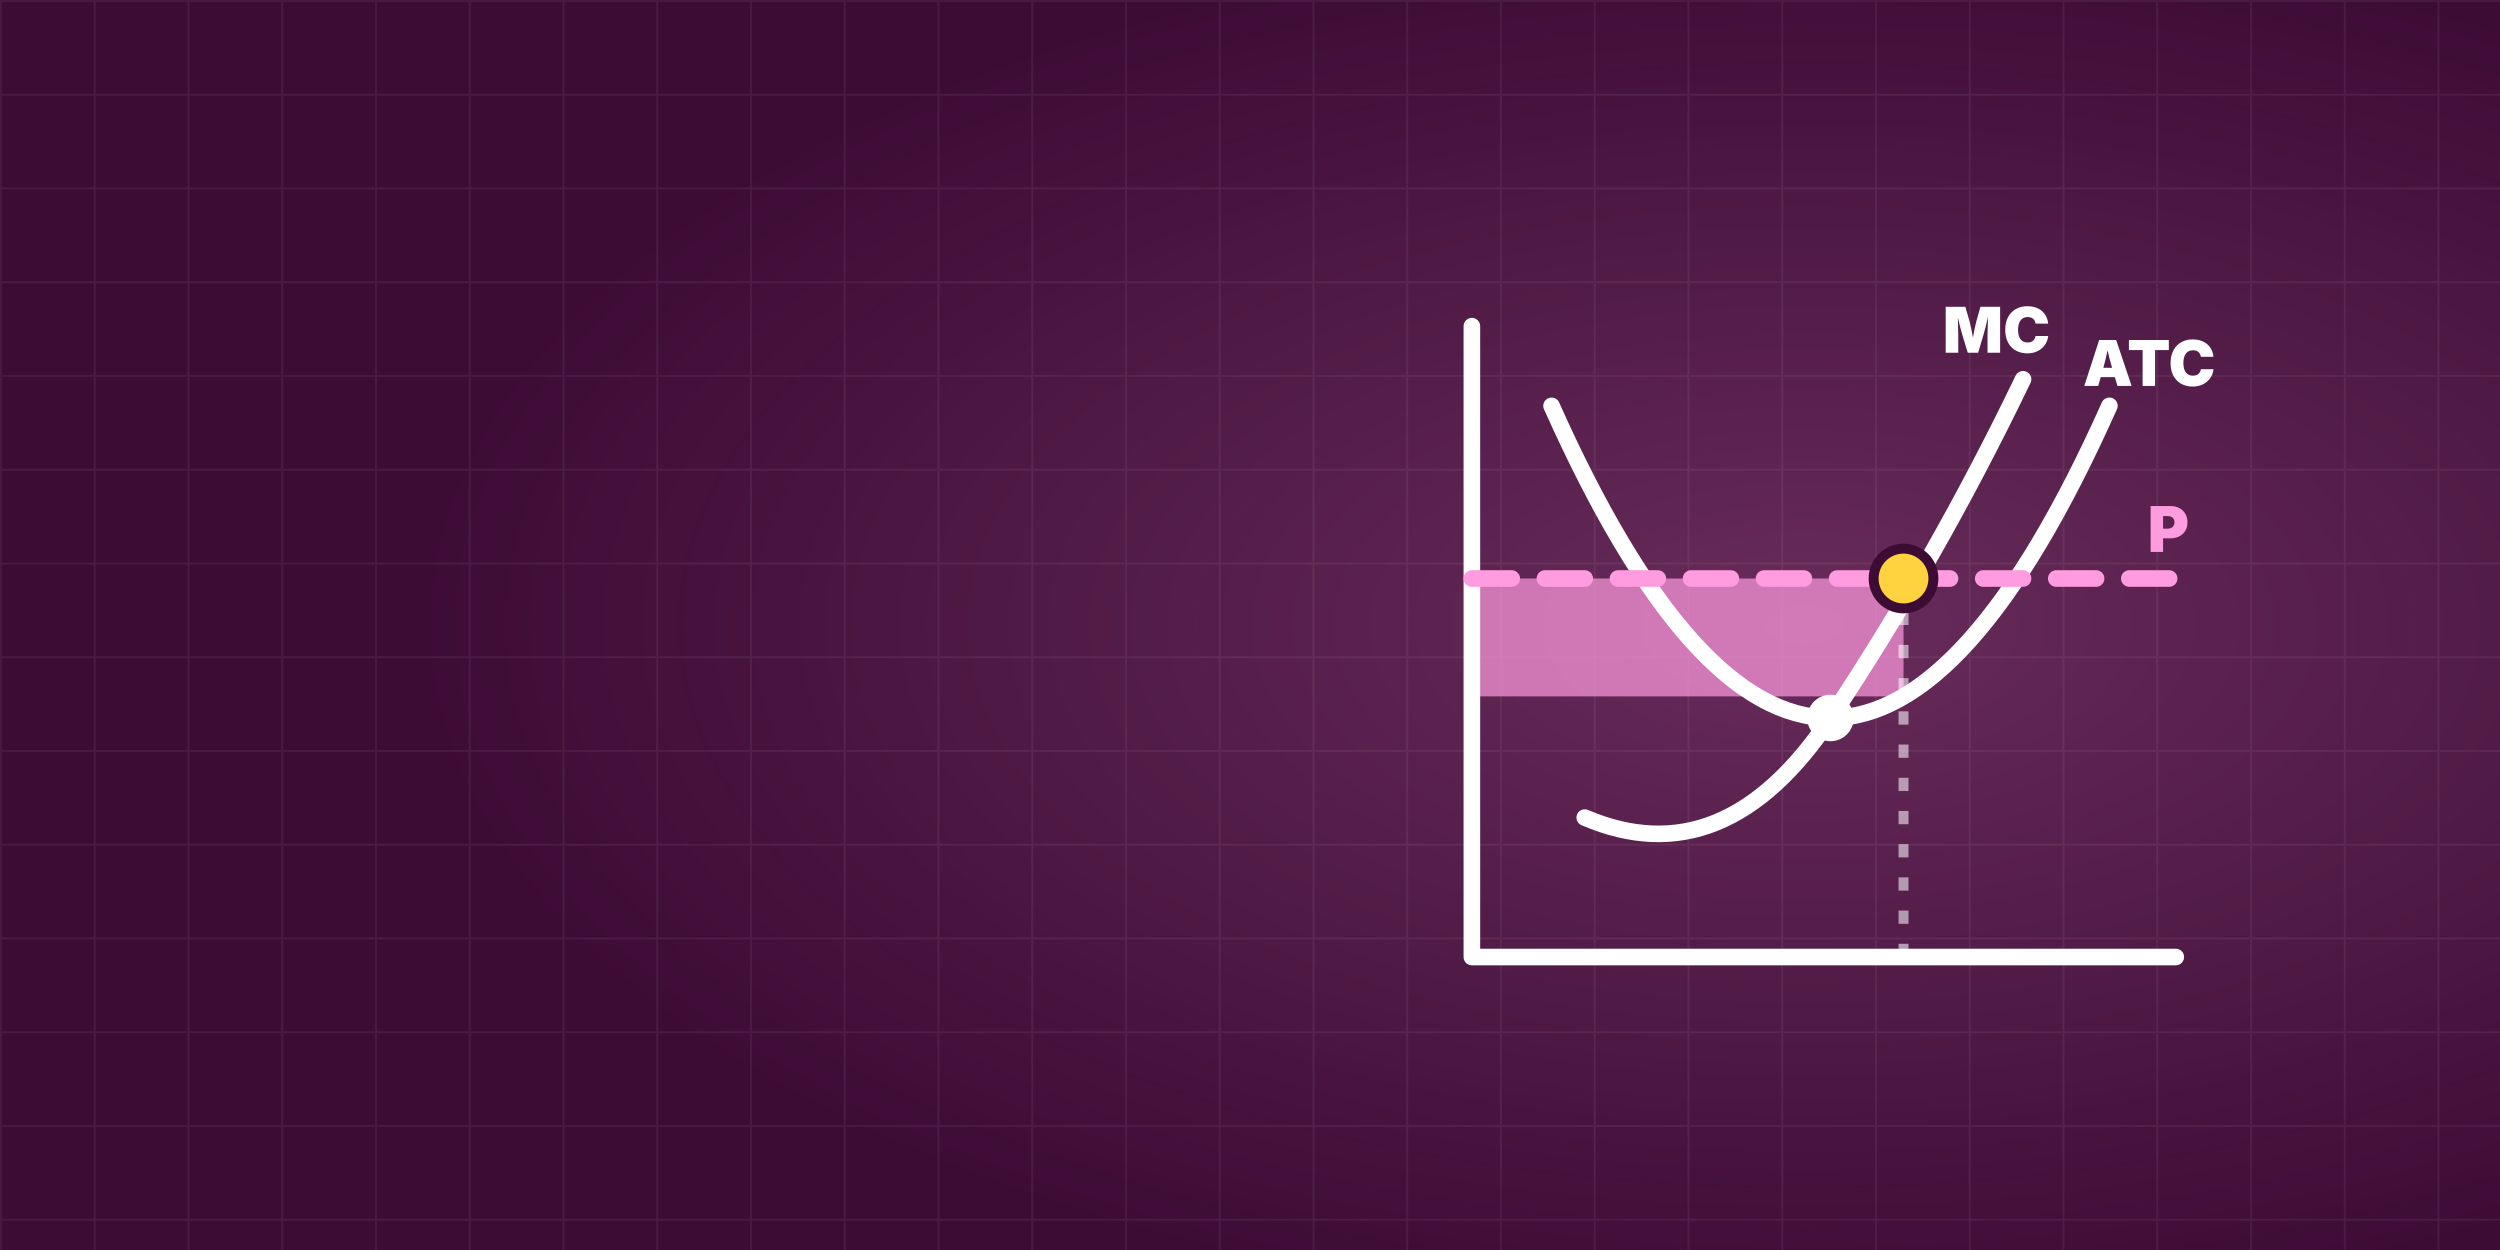
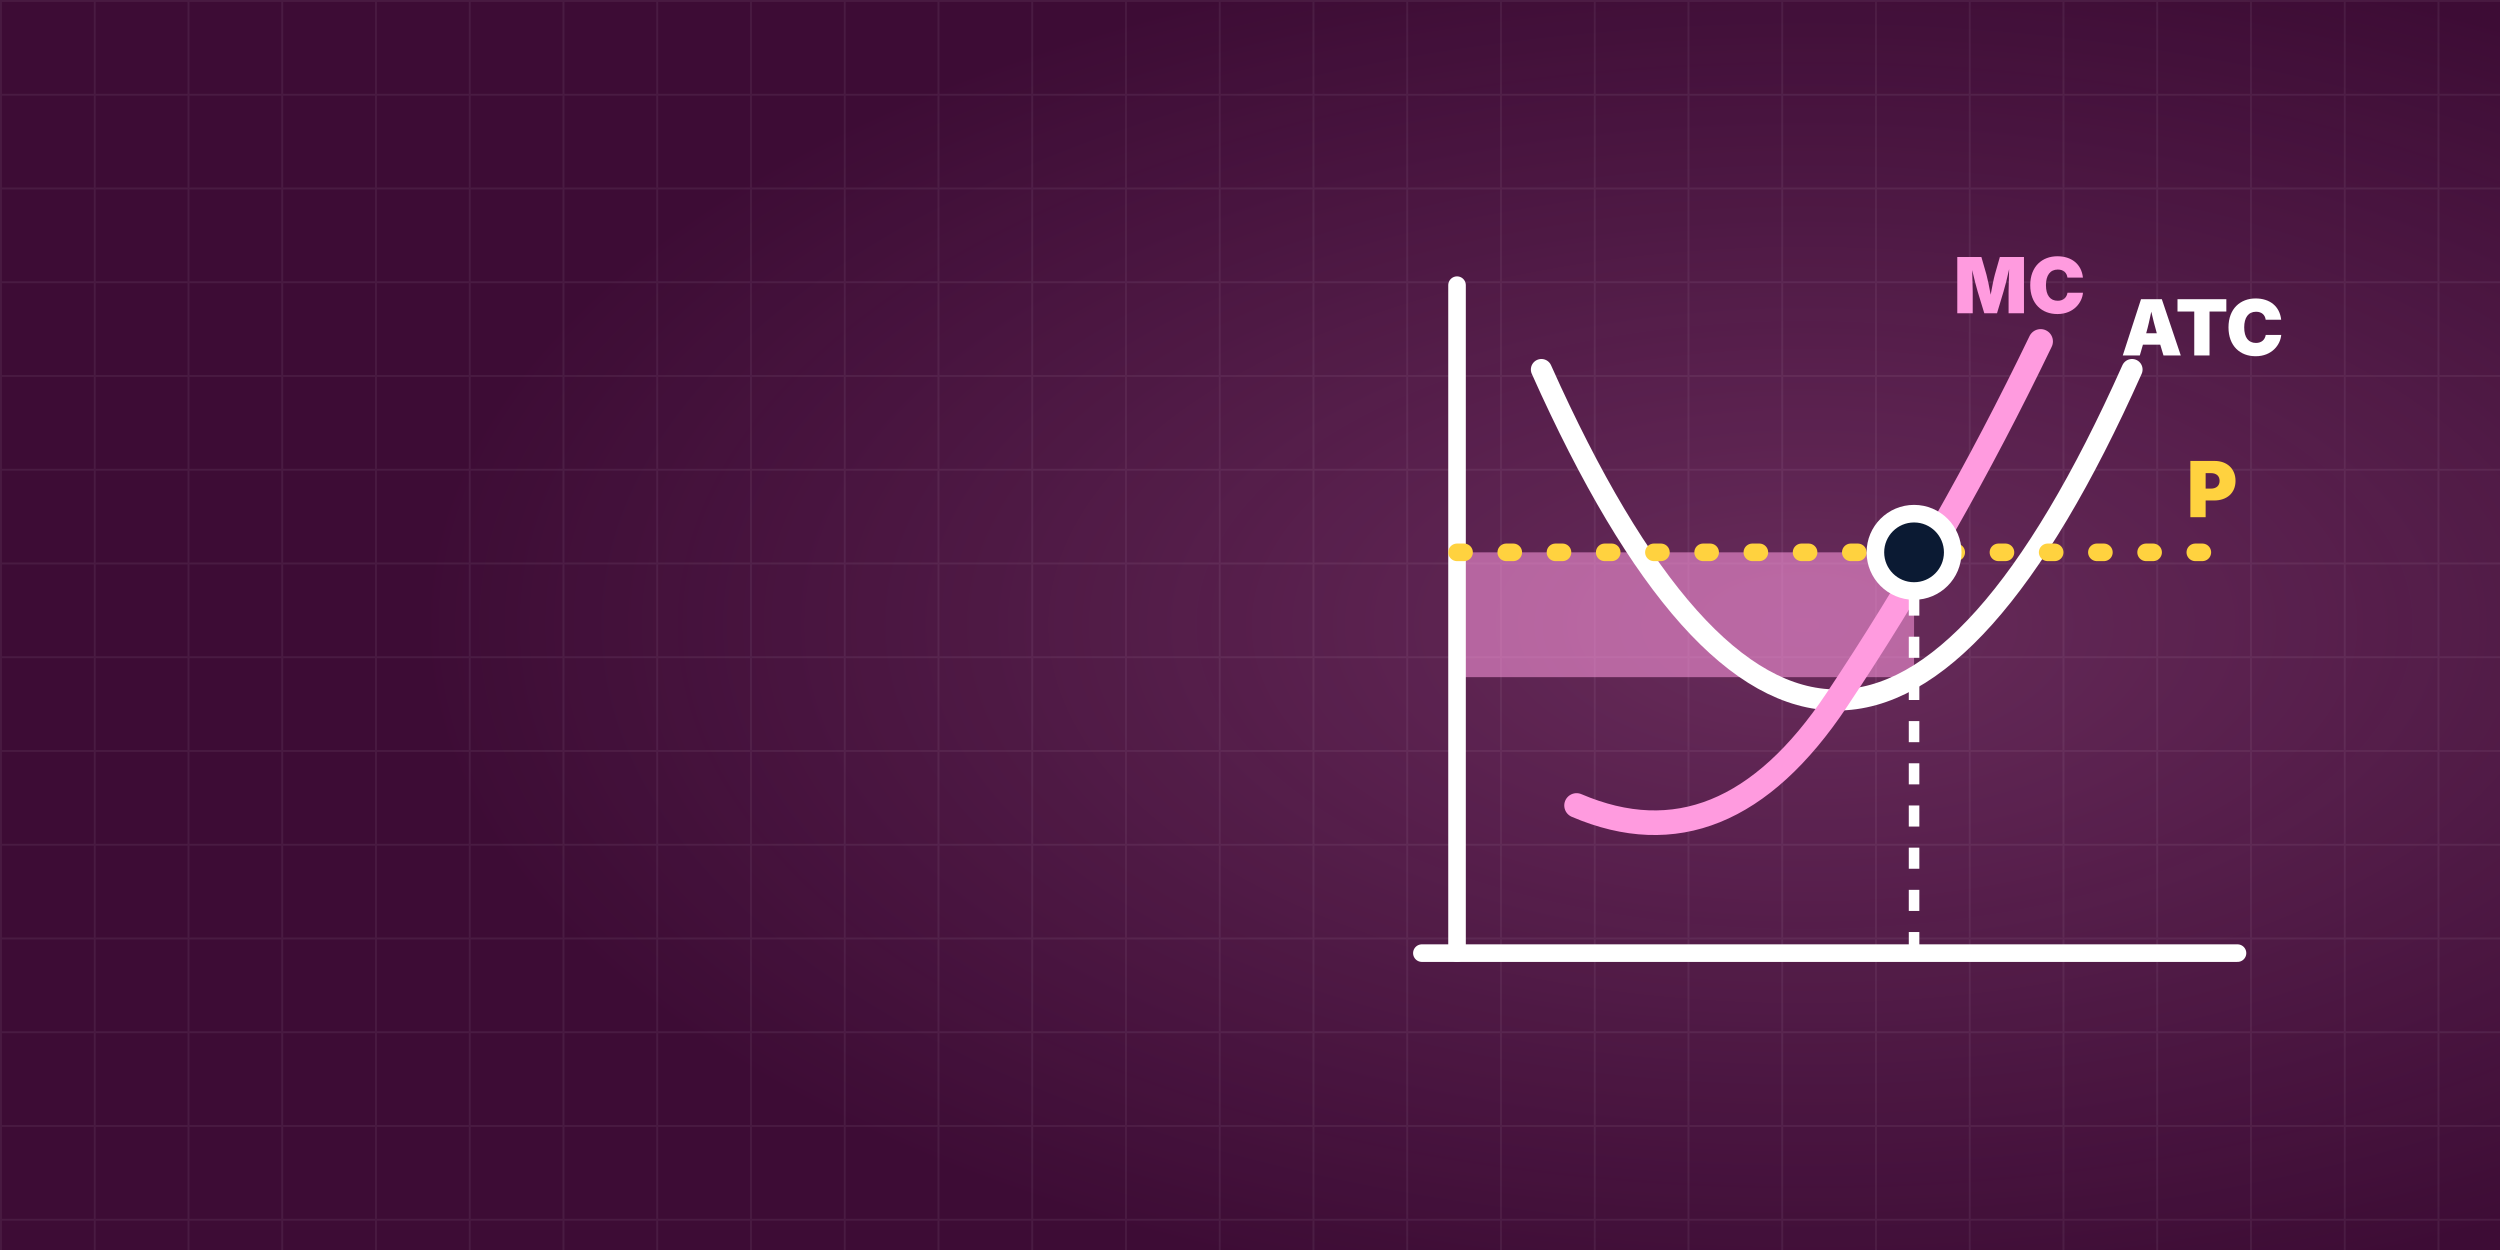
<svg xmlns="http://www.w3.org/2000/svg" viewBox="0 0 640 320">
  <defs>
    <pattern id="g" width="24" height="24" patternUnits="userSpaceOnUse">
      <path d="M24 0H0V24" fill="none" stroke="#fff" stroke-opacity=".06" />
    </pattern>
    <radialGradient id="r" cx=".72" cy=".5" r=".55">
      <stop offset="0" stop-color="#FF9BDF" stop-opacity=".22" />
      <stop offset="1" stop-color="#FF9BDF" stop-opacity="0" />
    </radialGradient>
  </defs>
  <rect width="640" height="320" fill="#3D0C35" />
  <rect width="640" height="320" fill="url(#g)" />
  <rect width="640" height="320" fill="url(#r)" />
-   <g transform="translate(368.3 66.5) scale(0.85)">
-     <rect x="10" y="96" width="130" height="35.5" fill="#FF9BDF" fill-opacity=".7" />
-     <g stroke="#fff" stroke-width="5" stroke-linecap="round" stroke-linejoin="round" fill="none">
-       <path d="M10 20 V210 H222" />
-       <path d="M34 44 Q118 232 202 44" />
+   <g transform="translate(364 55) scale(0.9)">
+     <rect x="10" y="96" width="130" height="35.5" fill="#FF9BDF" fill-opacity=".55" />
+     <g stroke="#fff" stroke-width="5" stroke-linecap="round" fill="none">
+       <path d="M10 20 V210" />
+       <path d="M0 210 H232" />
    </g>
-     <path d="M44 168 Q86 186 118 138 T 176 36" fill="none" stroke="#fff" stroke-width="5" stroke-linecap="round" />
-     <path d="M10 96 H222" fill="none" stroke="#FF9BDF" stroke-width="5" stroke-linecap="round" stroke-dasharray="12 10" />
-     <path d="M140 96 V210" fill="none" stroke="#fff" stroke-opacity=".55" stroke-width="3" stroke-dasharray="4 6" />
-     <text x="168" y="28" text-anchor="middle" font-family="Inter,Arial" font-weight="900" font-size="19" fill="#fff">MC</text>
-     <text x="214" y="38" text-anchor="middle" font-family="Inter,Arial" font-weight="900" font-size="19" fill="#fff">ATC</text>
-     <text x="226" y="88" text-anchor="end" font-family="Inter,Arial" font-weight="900" font-size="19" fill="#FF9BDF">P</text>
-     <circle cx="118" cy="138" r="7" fill="#fff" />
-     <circle cx="140" cy="96" r="9" fill="#FFD23F" stroke="#3D0C35" stroke-width="3" />
+     <path d="M34 44 Q118 232 202 44" fill="none" stroke="#fff" stroke-width="6" stroke-linecap="round" />
+     <path d="M44 168 Q86 186 118 138 T 176 36" fill="none" stroke="#FF9BDF" stroke-width="7" stroke-linecap="round" />
+     <path d="M10 96 H226" fill="none" stroke="#FFD23F" stroke-width="5" stroke-linecap="round" stroke-dasharray="2 12" />
+     <path d="M140 96 V210" fill="none" stroke="#fff" stroke-width="3" stroke-dasharray="6 6" />
+     <text x="170" y="28" text-anchor="middle" font-family="Inter,Arial" font-weight="900" font-size="22" fill="#FF9BDF">MC</text>
+     <text x="222" y="40" text-anchor="middle" font-family="Inter,Arial" font-weight="900" font-size="22" fill="#fff">ATC</text>
+     <text x="232" y="86" text-anchor="end" font-family="Inter,Arial" font-weight="900" font-size="22" fill="#FFD23F">P</text>
+     <g stroke="#fff" stroke-width="5">
+       <circle cx="140" cy="96" r="11" fill="#0B1A33" />
+     </g>
  </g>
</svg>
